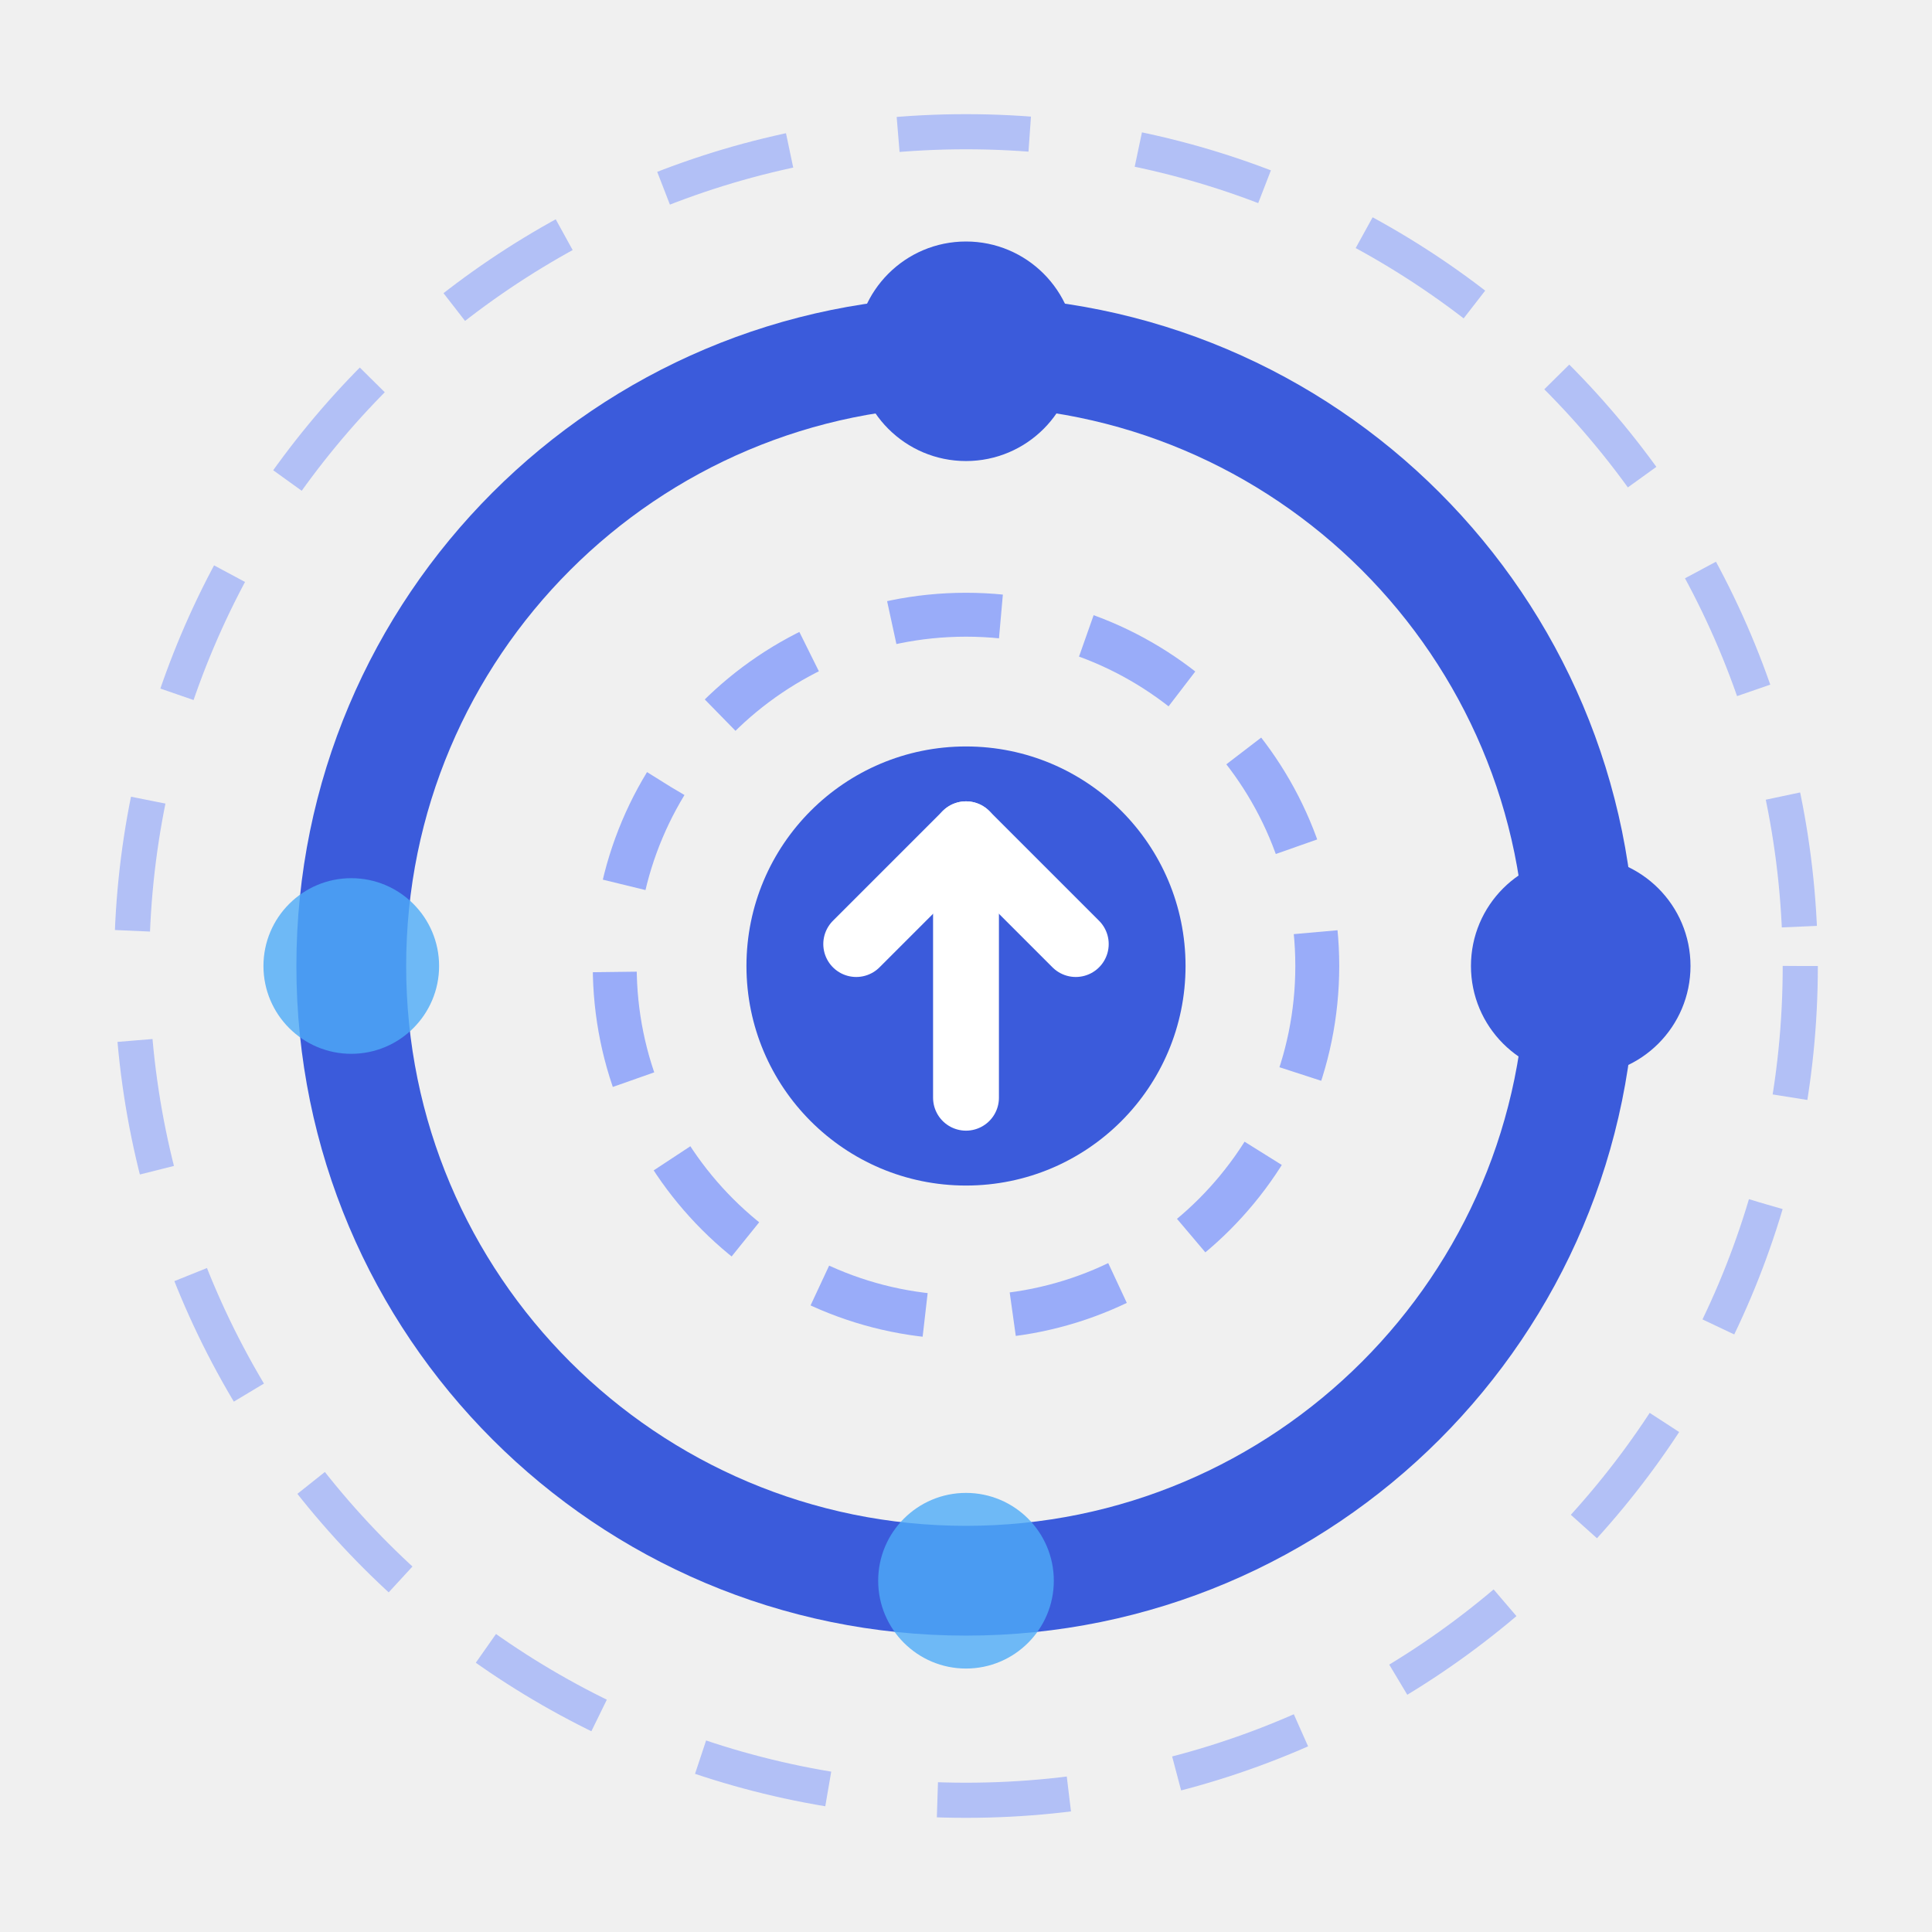
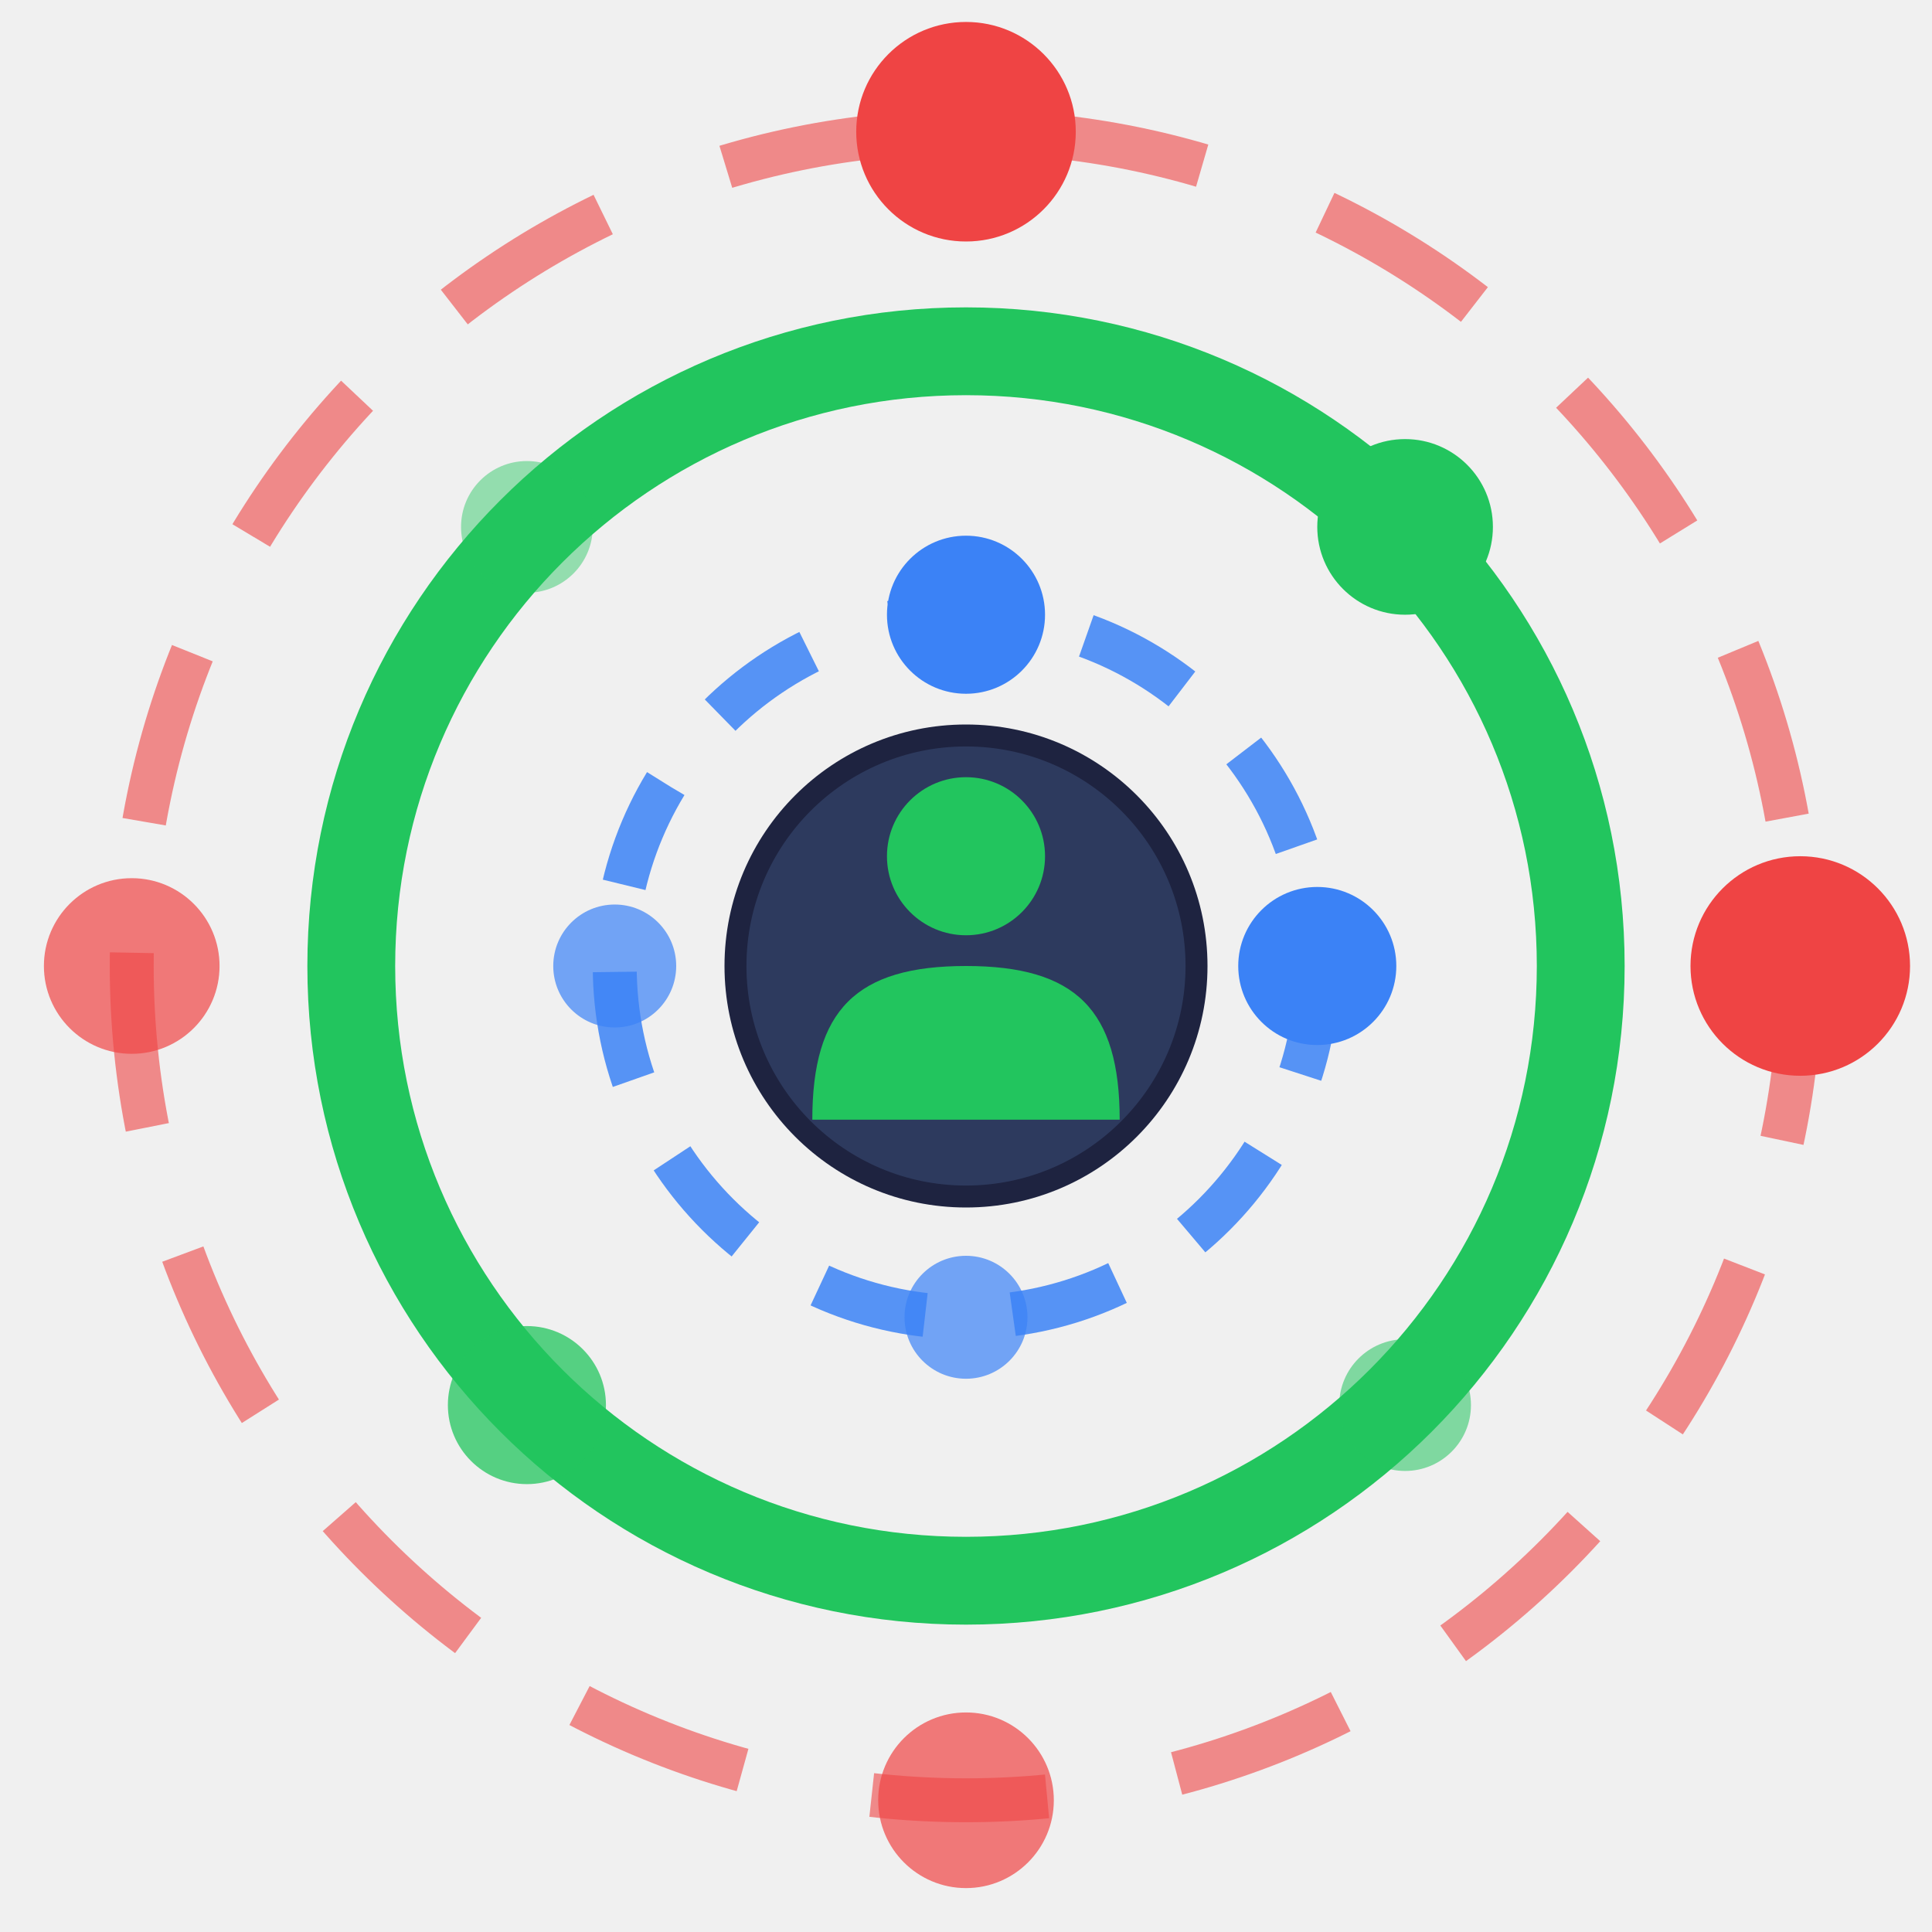
<svg xmlns="http://www.w3.org/2000/svg" viewBox="0 0 44 44" fill="none">
-   <ellipse cx="22" cy="22" rx="19" ry="19" stroke="#748FFC" stroke-width="0.8" stroke-dasharray="3 2.5" opacity="0.5" />
-   <ellipse cx="22" cy="22" rx="14" ry="14" stroke="#3B5BDB" stroke-width="2.5" />
-   <ellipse cx="22" cy="22" rx="8" ry="8" stroke="#748FFC" stroke-width="1" stroke-dasharray="2.5 2" opacity="0.7" />
-   <circle cx="22" cy="22" r="5" fill="#3B5BDB" />
-   <path d="M22 25 L22 19" stroke="white" stroke-width="1.5" stroke-linecap="round" />
-   <path d="M19.5 21.5 L22 19 L24.5 21.5" stroke="white" stroke-width="1.5" stroke-linecap="round" stroke-linejoin="round" />
-   <circle cx="22" cy="8" r="2.5" fill="#3B5BDB" />
-   <circle cx="36" cy="22" r="2.5" fill="#3B5BDB" />
-   <circle cx="22" cy="36" r="2" fill="#4DABF7" opacity="0.8" />
-   <circle cx="8" cy="22" r="2" fill="#4DABF7" opacity="0.8" />
+   <ellipse cx="22" cy="22" rx="19" ry="19" stroke="#EF4444" stroke-width="1" stroke-dasharray="4 3" opacity="0.6" />
+   <ellipse cx="22" cy="22" rx="14" ry="14" stroke="#22C55E" stroke-width="2" />
+   <ellipse cx="22" cy="22" rx="8" ry="8" stroke="#3B82F6" stroke-width="1" stroke-dasharray="2.5 2" opacity="0.85" />
+   <circle cx="22" cy="22" r="5.5" fill="#1E2340" />
+   <circle cx="22" cy="22" r="5" fill="#2D3A5E" />
+   <circle cx="22" cy="19.5" r="1.8" fill="#22C55E" />
+   <path d="M18.5 25.5 C18.5 23 19.5 22 22 22 C24.5 22 25.5 23 25.5 25.5" fill="#22C55E" />
+   <circle cx="22" cy="3" r="2.5" fill="#EF4444" />
+   <circle cx="41" cy="22" r="2.5" fill="#EF4444" />
+   <circle cx="22" cy="41" r="2" fill="#EF4444" opacity="0.7" />
+   <circle cx="3" cy="22" r="2" fill="#EF4444" opacity="0.7" />
+   <circle cx="32" cy="12" r="2" fill="#22C55E" />
+   <circle cx="12" cy="32" r="1.8" fill="#22C55E" opacity="0.75" />
+   <circle cx="32" cy="32" r="1.5" fill="#22C55E" opacity="0.55" />
+   <circle cx="12" cy="12" r="1.5" fill="#22C55E" opacity="0.45" />
+   <circle cx="22" cy="14" r="1.8" fill="#3B82F6" />
+   <circle cx="30" cy="22" r="1.8" fill="#3B82F6" />
+   <circle cx="14" cy="22" r="1.4" fill="#3B82F6" opacity="0.7" />
+   <circle cx="22" cy="30" r="1.4" fill="#3B82F6" opacity="0.7" />
</svg>
